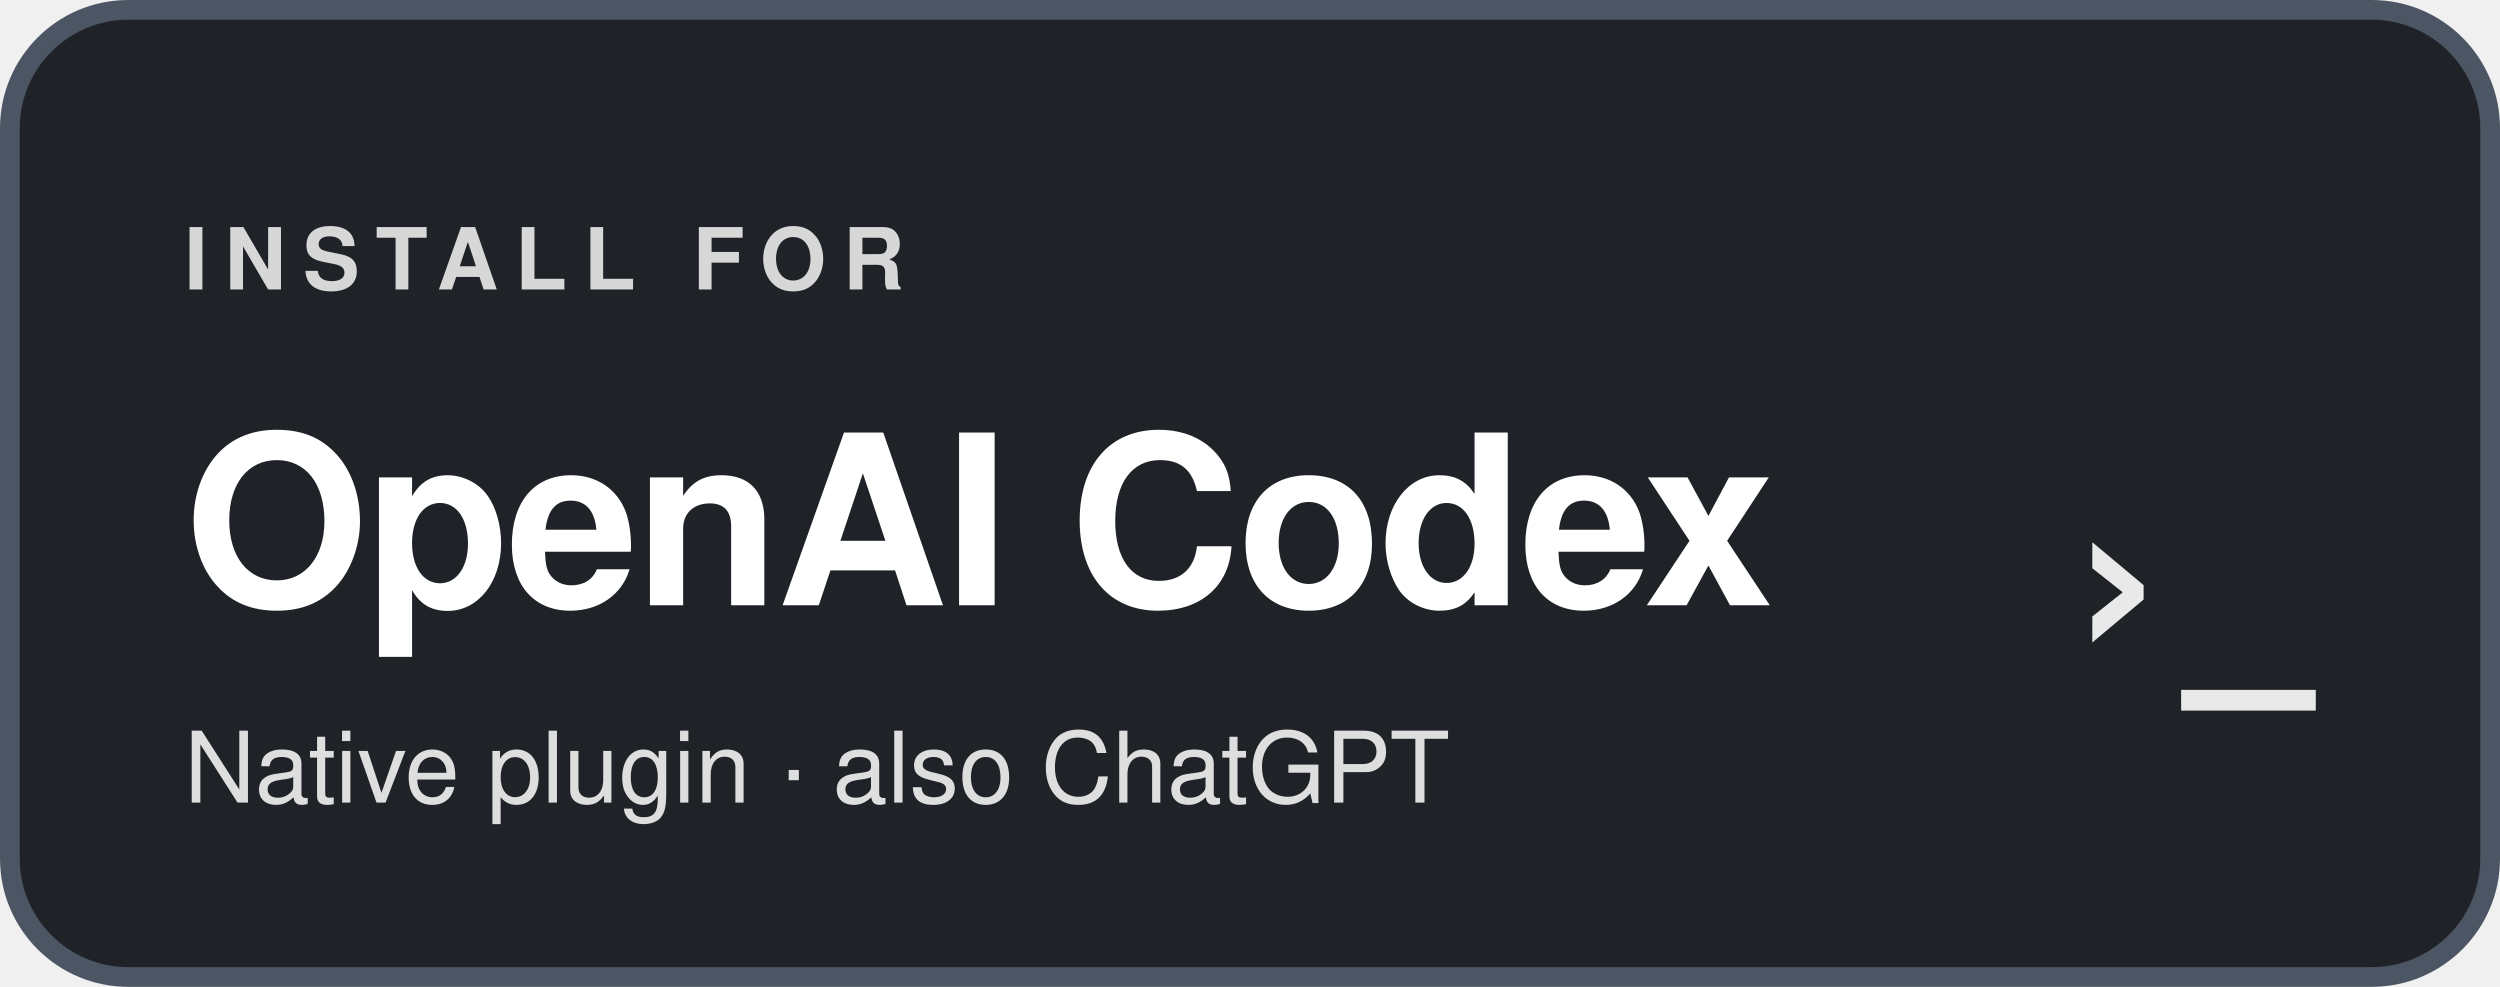
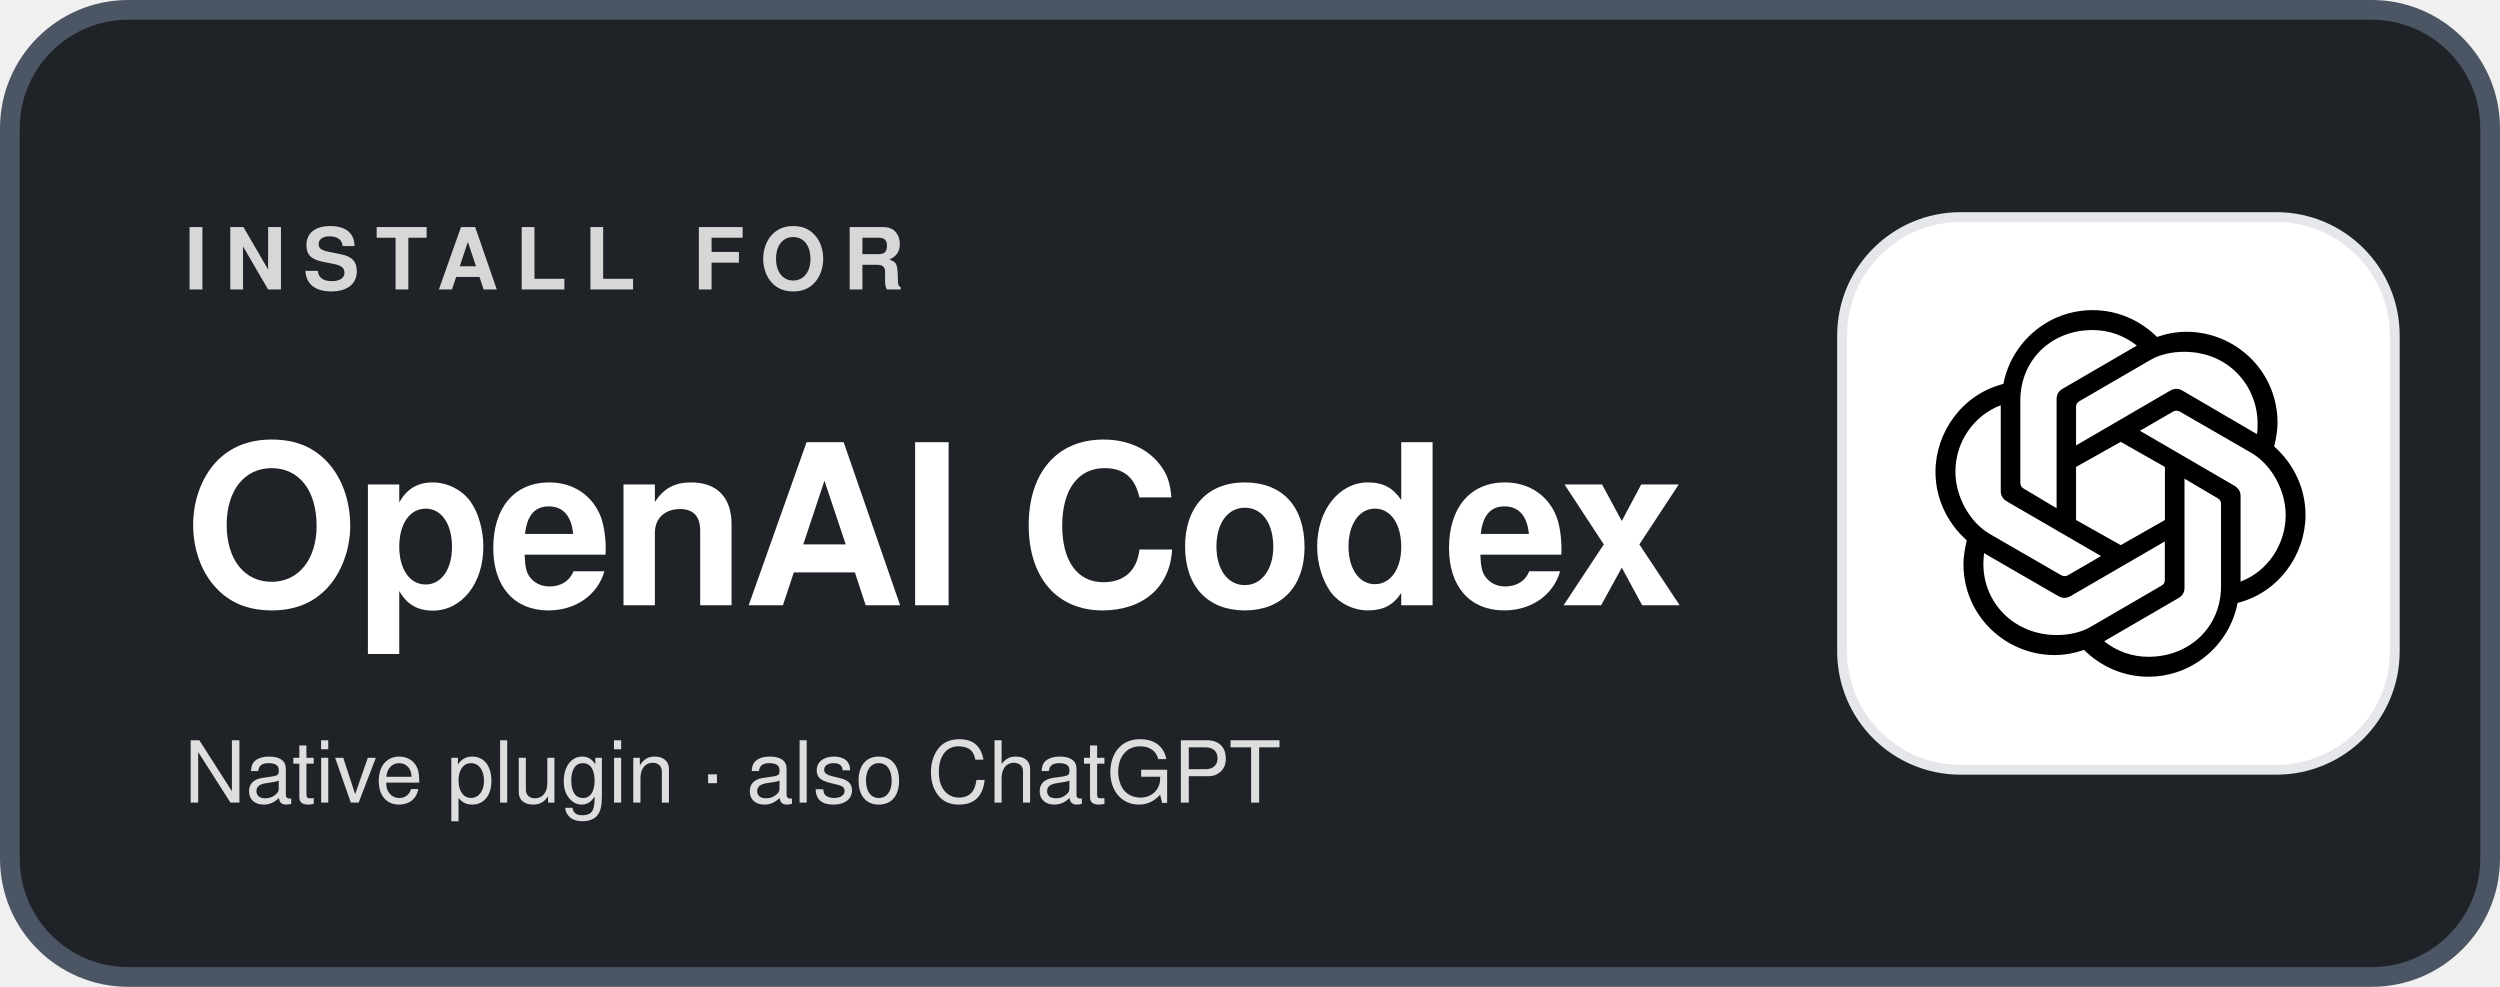
<svg xmlns="http://www.w3.org/2000/svg" width="380" height="150" viewBox="0 0 380 150" role="img" aria-label="Install for OpenAI Codex">
  <rect x="1.5" y="1.5" width="377" height="147" rx="18" fill="#1F2328" stroke="#4B5563" stroke-width="3" />
  <text x="28" y="44" font-family="-apple-system, BlinkMacSystemFont, 'Segoe UI', Helvetica, Arial, sans-serif" font-size="13" font-weight="600" letter-spacing="2.5" fill="#FFFFFF" opacity="0.82">INSTALL FOR</text>
-   <text x="28" y="92" font-family="-apple-system, BlinkMacSystemFont, 'Segoe UI', Helvetica, Arial, sans-serif" font-size="36" font-weight="700" fill="#FFFFFF" letter-spacing="-0.5">OpenAI Codex</text>
-   <text x="28" y="122" font-family="-apple-system, BlinkMacSystemFont, 'Segoe UI', Helvetica, Arial, sans-serif" font-size="15" fill="#FFFFFF" opacity="0.85">Native plugin · also ChatGPT</text>
-   <text x="352" y="100" text-anchor="end" font-family="ui-monospace, SFMono-Regular, Menlo, Consolas, monospace" font-size="34" font-weight="700" fill="#FFFFFF" opacity="0.9">›_</text>
+   <text x="28" y="92" font-family="-apple-system, BlinkMacSystemFont, 'Segoe UI', Helvetica, Arial, sans-serif" font-size="34" font-weight="700" fill="#FFFFFF" letter-spacing="-0.5">OpenAI Codex</text>
+   <text x="28" y="122" font-family="-apple-system, BlinkMacSystemFont, 'Segoe UI', Helvetica, Arial, sans-serif" font-size="13" fill="#FFFFFF" opacity="0.85">Native plugin · also ChatGPT</text>
+   <rect x="280" y="33" width="84" height="84" rx="18" fill="#FFFFFF" stroke="#E5E7EB" stroke-width="1.5" />
+   <g transform="translate(294 47) scale(0.175)">
+     <path fill="#000000" d="M123.2,118.3V85c0-2.2,0.6-3.8,2.9-5.1L187.9,44c8.3-4.8,18.9-7,29.2-7c39.1,0,63.8,30.1,63.8,62.5  c0,2.6,0,6.1-0.6,9l-64.7-37.8c-3.2-1.9-6.7-2.2-10.6,0L123.2,118.3z M266.1,236.6v-74c0-4.2-1.6-7-5.4-9.3l-82-47.7l28.8-16.7  c1.6-1,4.2-1,5.8,0l62.2,35.9c17.6,10.3,29.8,32.7,29.8,54.1C305.2,204.2,289.8,227.6,266.1,236.6z M106.2,172.8l-28.5-17  c-2.2-1.3-2.9-2.9-2.9-5.1V79.3c0-34.9,26.6-61.2,62.8-61.2c14.1,0,27.6,4.8,38.4,13.5L111.7,69c-3.8,2.2-5.4,5.1-5.4,9.3V172.8z   M162,204.9l-38.8-21.8v-46.1l38.8-21.8l38.4,21.8v46.1L162,204.9z M186,301.9c-14.1,0-27.6-4.8-38.4-13.5L212,251  c3.8-2.2,5.4-5.1,5.4-9.3v-94.5l28.8,17c2.2,1.3,2.9,2.9,2.9,5.1v71.5C249.1,275.7,222.2,301.9,186,301.9z M110.4,231.1l-62.2-35.9  c-17.6-10.3-29.8-32.7-29.8-54.1c0-25.6,15.7-48.7,39.4-57.7v74.3c0,4.2,1.6,7,5.4,9.3l81.7,47.4l-28.8,16.7  C114.6,232.1,112,232.1,110.4,231.1z M106.5,283c-36.8,0-63.8-27.6-63.8-61.8c0-3.2,0.3-6.4,0.6-9.3l64.4,37.2c3.8,2.2,7,2.2,10.9,0  l81.7-47.4V235c0,2.2-0.6,3.8-2.9,5.1L135.7,276C127.4,280.8,116.8,283,106.5,283z M186,319.2c38.4,0,70.5-27.6,77.5-64.1  c35.9-9,59-42.3,59-76.3c0-22.4-9.6-43.9-27.2-59.6c1.6-6.7,2.9-13.8,2.9-20.5c0-45.2-36.8-79.1-79.1-79.1c-8.7,0-17.3,1.6-25.6,4.5  C179,9.7,159.4,0.8,137.6,0.8c-38.4,0-70.5,27.6-77.5,64.1c-35.9,9-59,42.3-59,76.3c0,22.4,9.6,43.9,27.2,59.6  c-1.6,6.7-2.9,13.8-2.9,20.5c0,45.2,36.8,79.1,79.1,79.1c8.7,0,17.3-1.6,25.6-4.5C144.7,310.3,164.2,319.2,186,319.2z" />
+   </g>
</svg>
